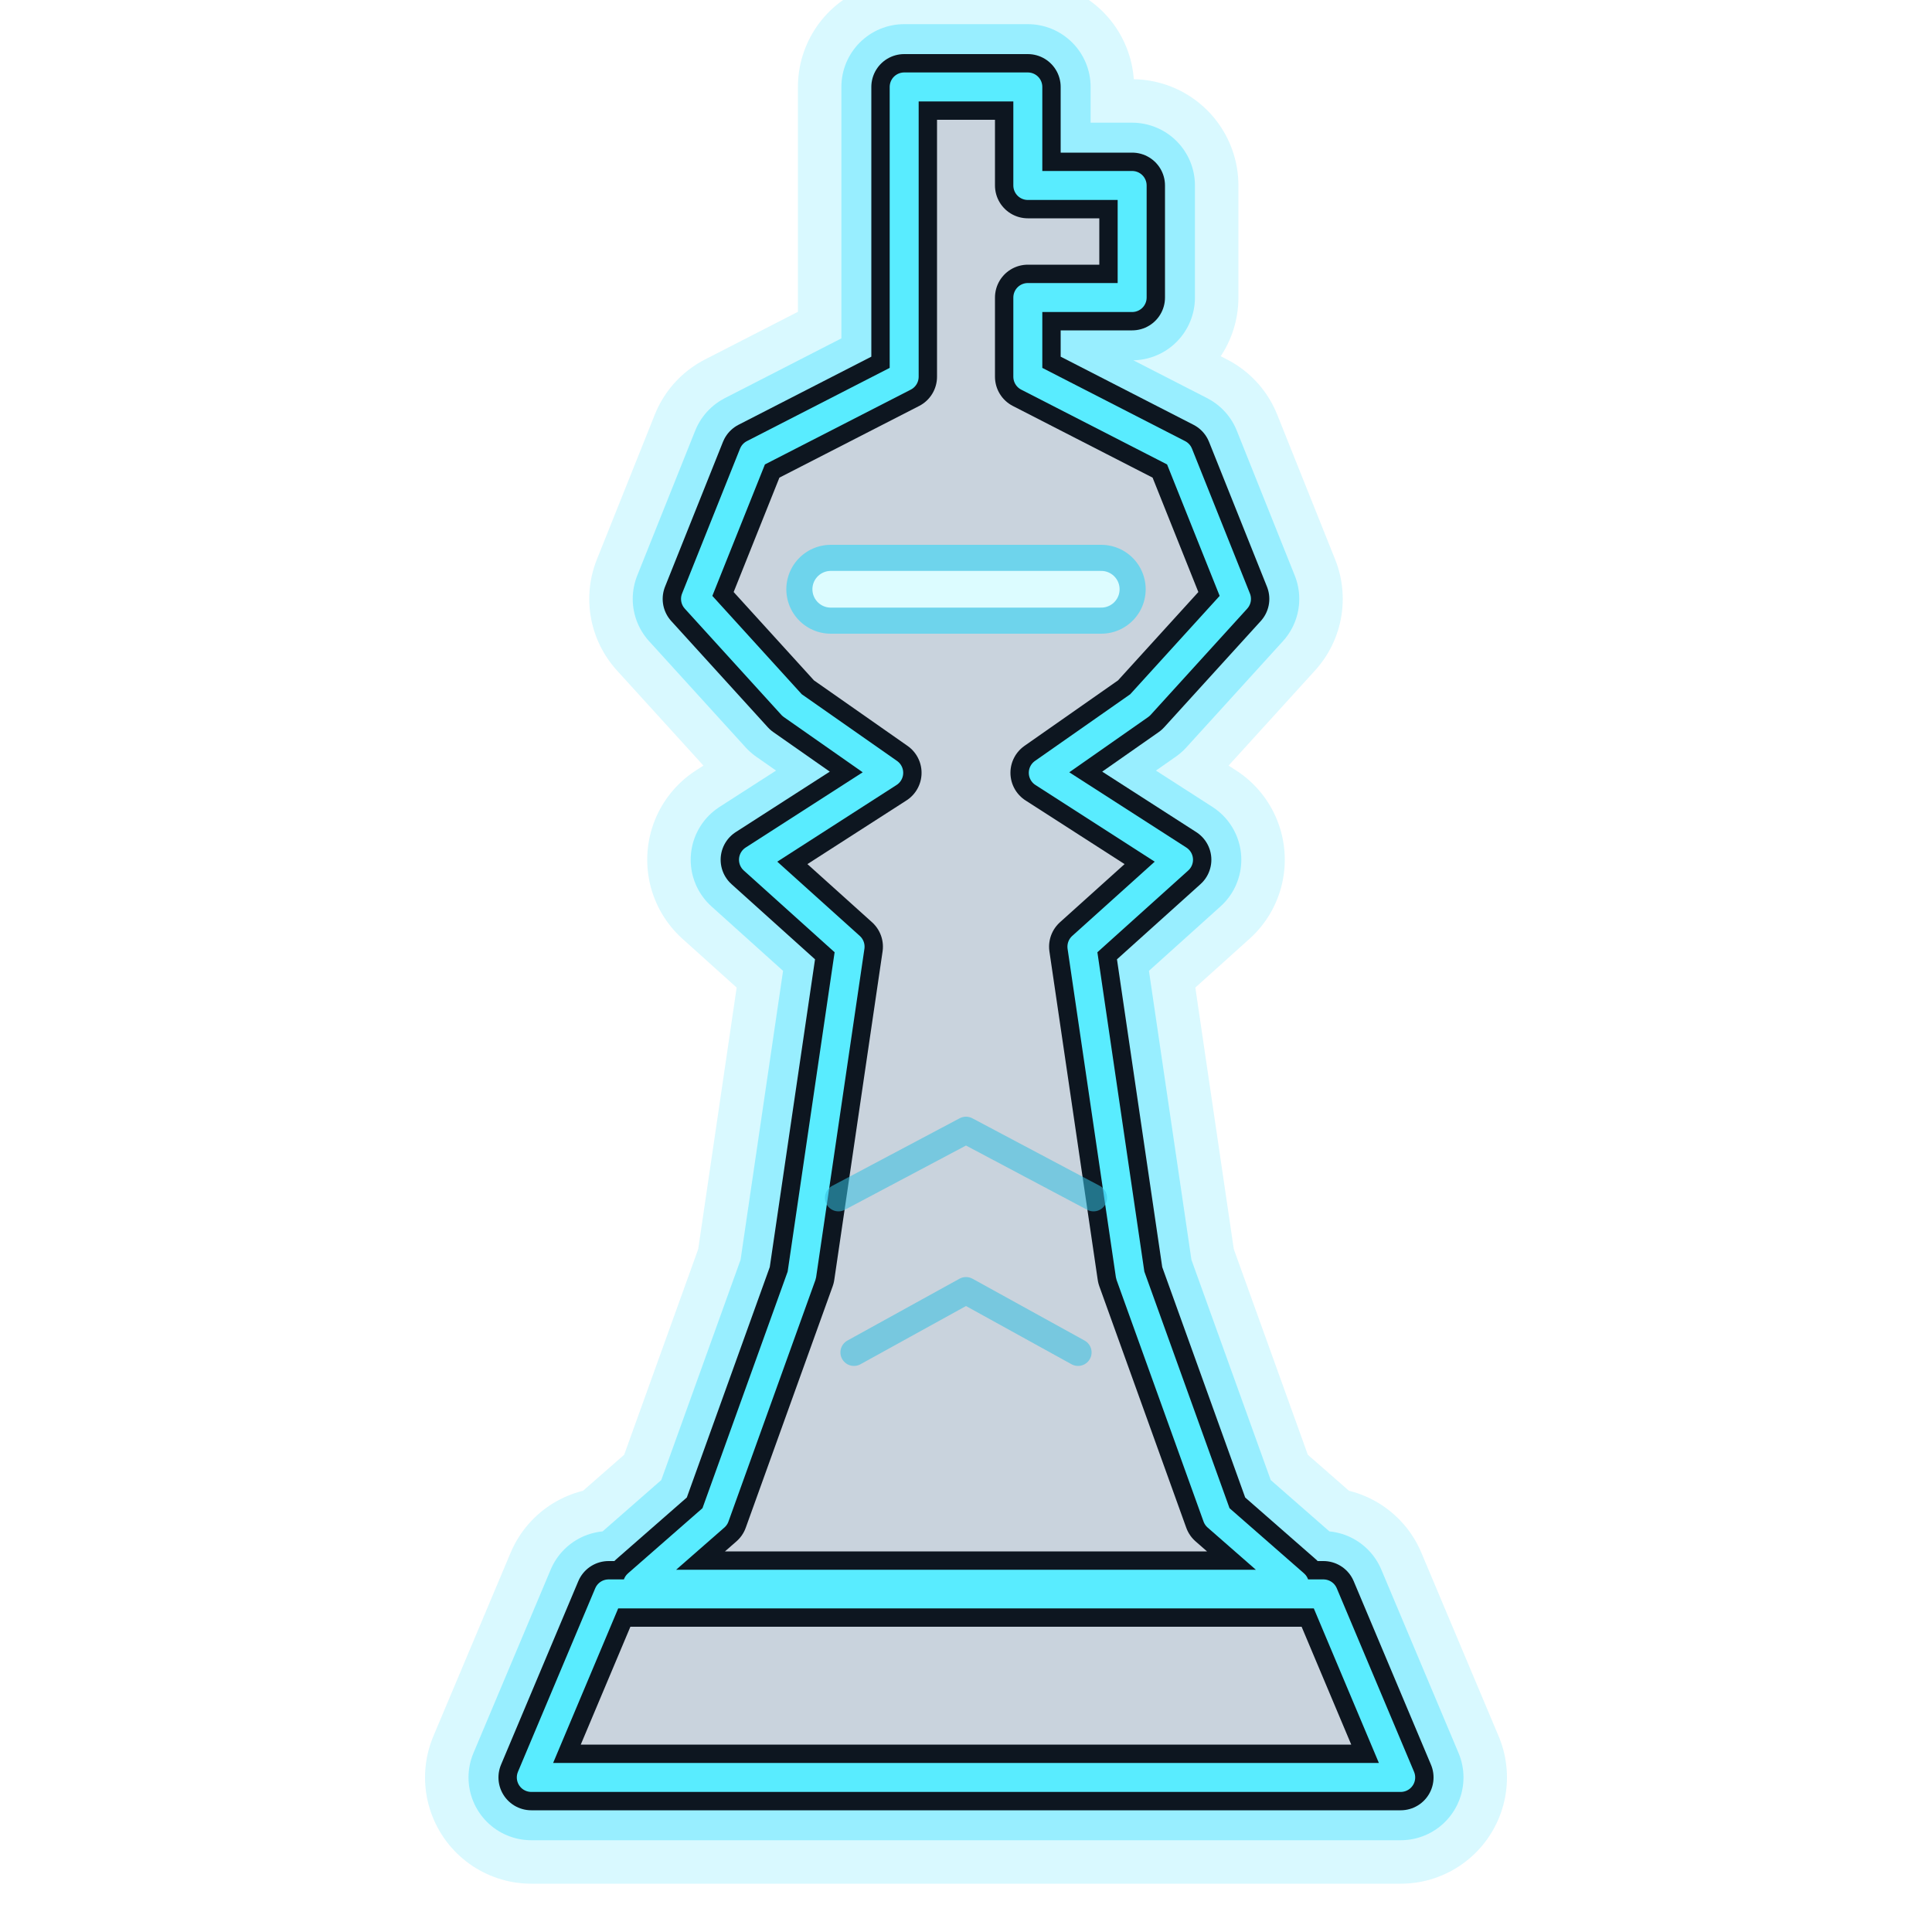
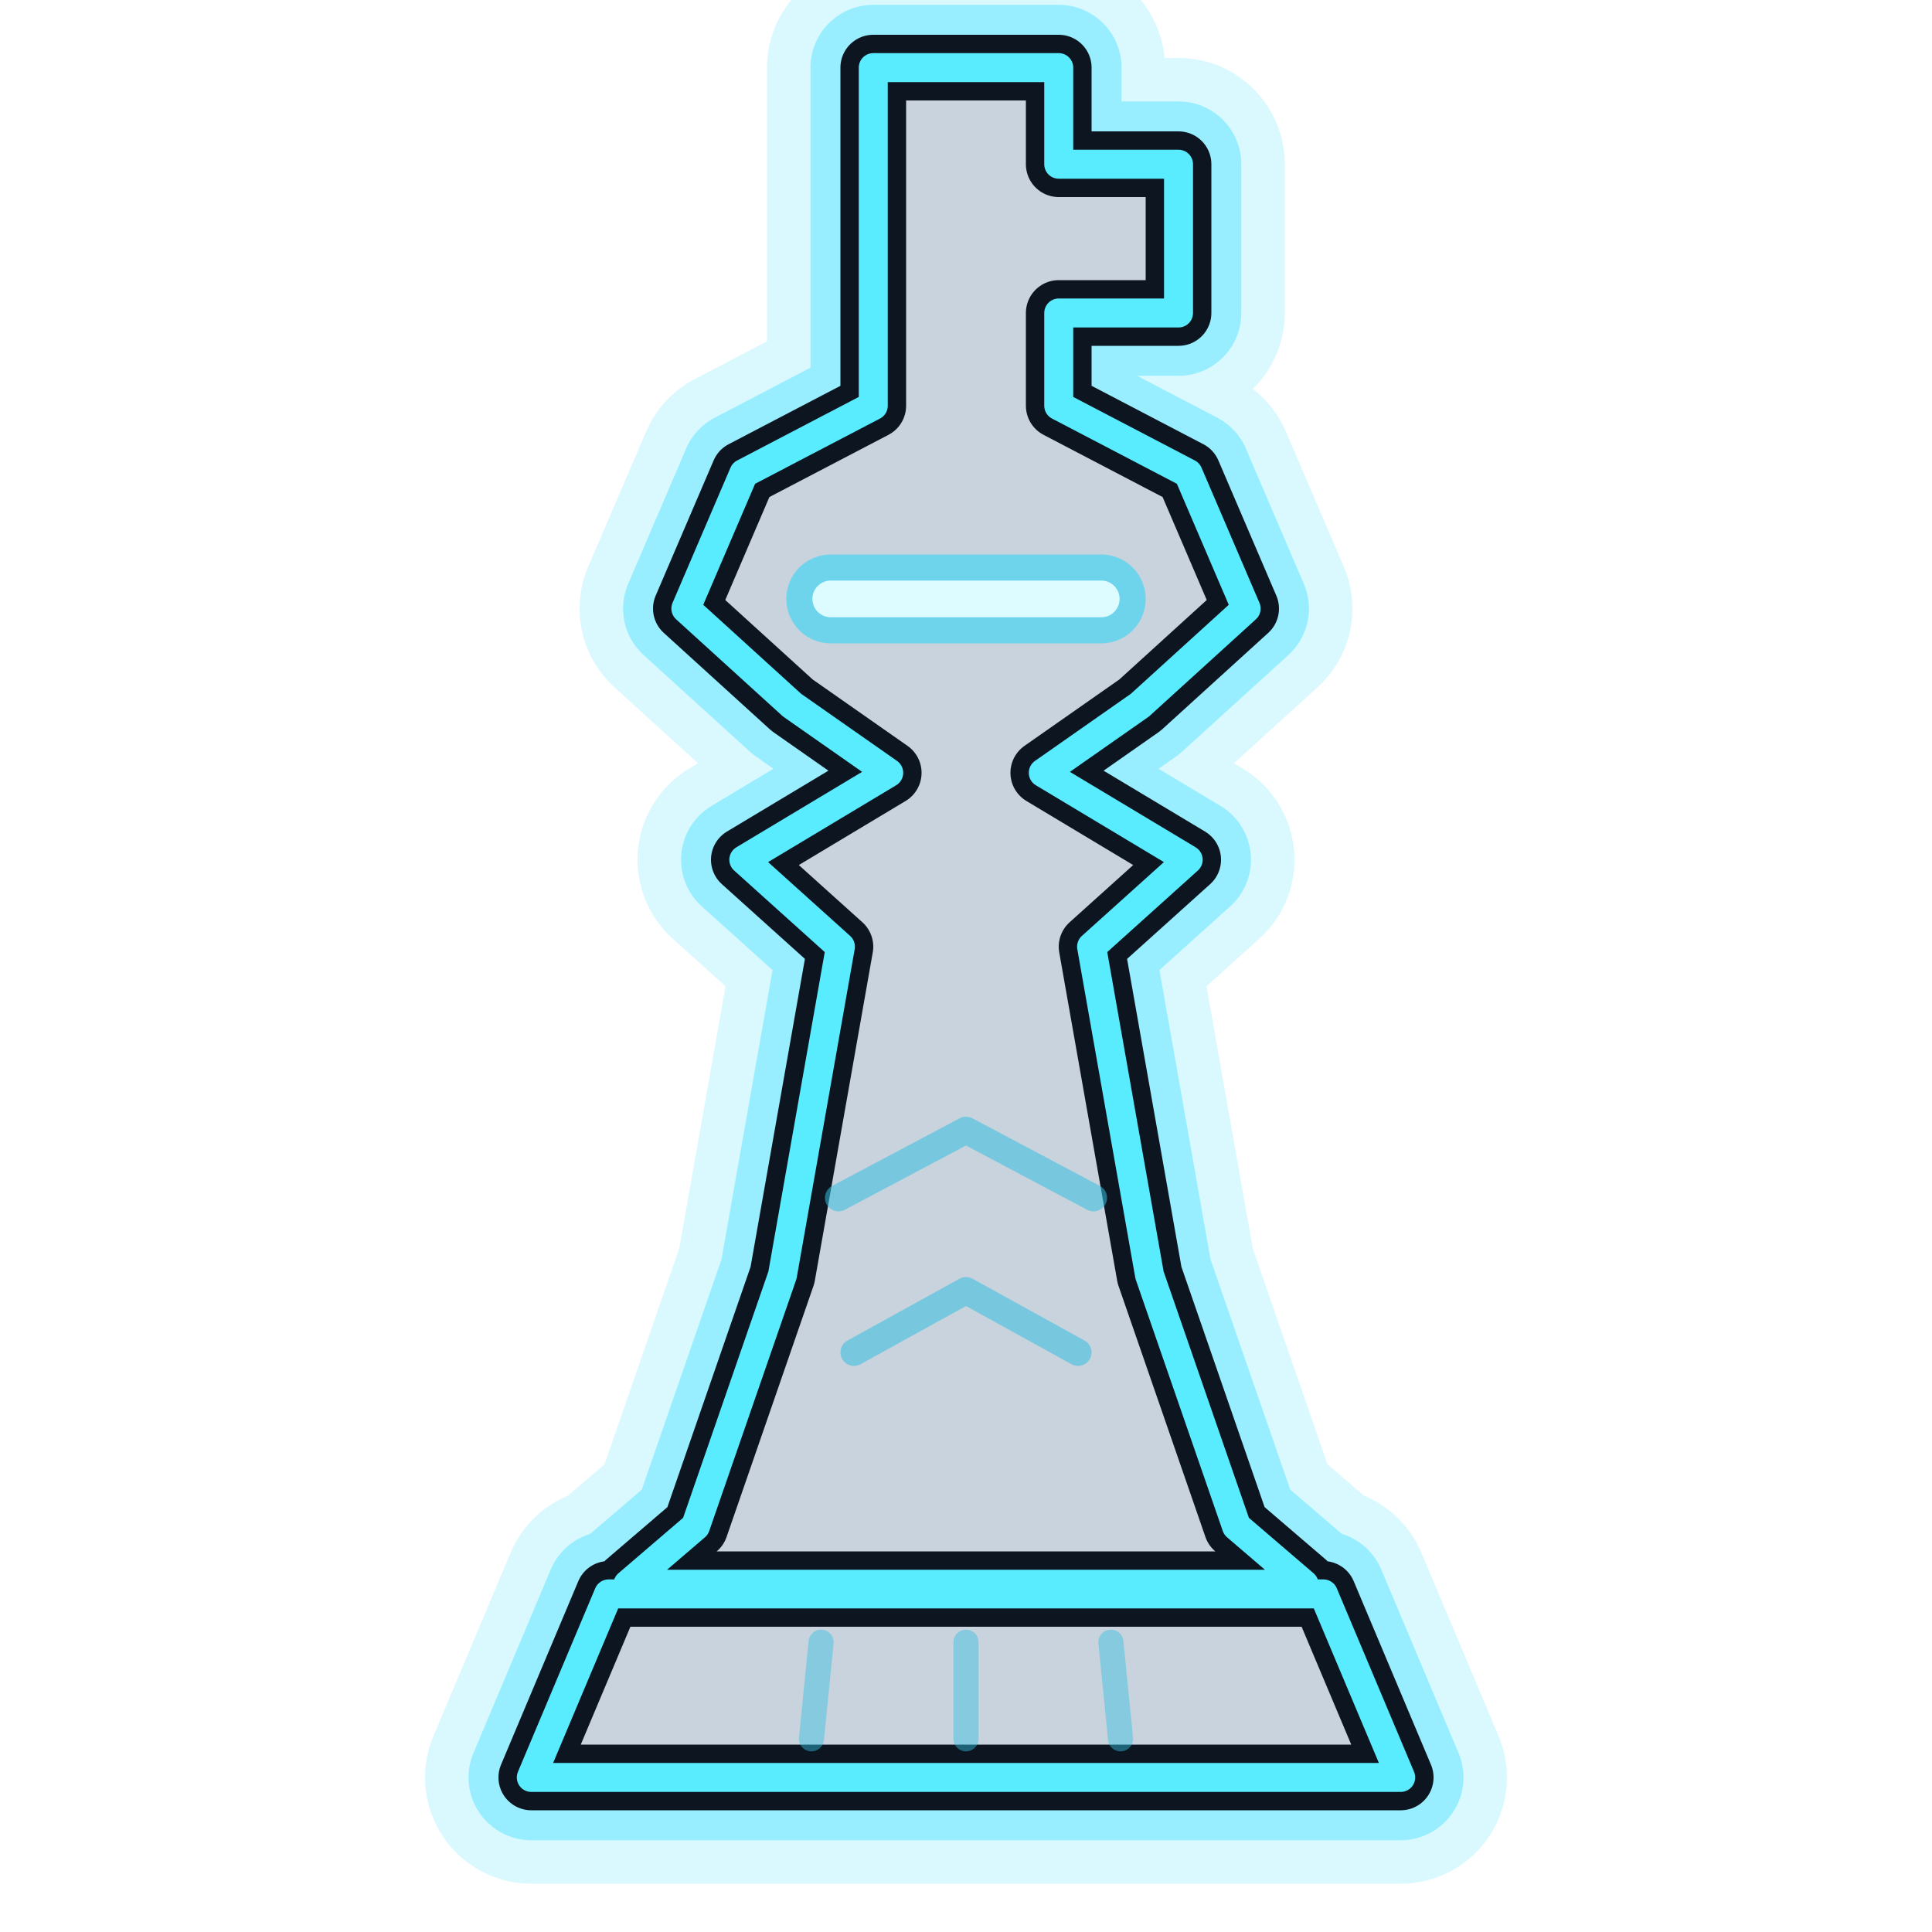
<svg xmlns="http://www.w3.org/2000/svg" viewBox="0 0 100 100">
  <g stroke-linecap="round" stroke-linejoin="round" fill="none">
-     <path d="M46.8,4.5 L53.2,4.5 L53.2,9.6 L58.6,9.6 L58.6,15.4 L53.2,15.4 L53.2,19.5 L61,23.5 L64,31 L59,36.5 L54,40 L61,44.5 L56,49 L58.5,66 L63,78.5 L67,82 L33,82 L37,78.5 L41.5,66 L44,49 L39,44.5 L46,40 L41,36.5 L36,31 L39,23.5 L46.8,19.5 Z M27.5,92 L31.5,82.5 L68.5,82.5 L72.5,92 Z" stroke="#00d5ff" stroke-width="11" opacity="0.15" />
-     <path d="M46.8,4.5 L53.2,4.5 L53.2,9.6 L58.6,9.6 L58.6,15.4 L53.2,15.4 L53.2,19.5 L61,23.5 L64,31 L59,36.5 L54,40 L61,44.5 L56,49 L58.5,66 L63,78.5 L67,82 L33,82 L37,78.5 L41.5,66 L44,49 L39,44.5 L46,40 L41,36.5 L36,31 L39,23.5 L46.8,19.5 Z M27.5,92 L31.5,82.5 L68.5,82.5 L72.5,92 Z" stroke="#00d5ff" stroke-width="6.5" opacity="0.3" />
-     <path d="M46.8,4.5 L53.2,4.5 L53.2,9.6 L58.6,9.6 L58.6,15.4 L53.2,15.4 L53.2,19.5 L61,23.5 L64,31 L59,36.5 L54,40 L61,44.5 L56,49 L58.5,66 L63,78.5 L67,82 L33,82 L37,78.5 L41.5,66 L44,49 L39,44.5 L46,40 L41,36.5 L36,31 L39,23.5 L46.8,19.5 Z M27.5,92 L31.5,82.5 L68.5,82.5 L72.5,92 Z" fill="#c9d3dd" stroke="#0d1620" stroke-width="3.4" />
-     <path d="M46.8,4.5 L53.2,4.5 L53.2,9.6 L58.6,9.6 L58.6,15.4 L53.2,15.4 L53.2,19.5 L61,23.5 L64,31 L59,36.5 L54,40 L61,44.5 L56,49 L58.5,66 L63,78.5 L67,82 L33,82 L37,78.5 L41.5,66 L44,49 L39,44.5 L46,40 L41,36.5 L36,31 L39,23.5 L46.8,19.5 Z M27.5,92 L31.5,82.5 L68.5,82.5 L72.5,92 Z" stroke="#59ecff" stroke-width="1.5" />
+     <path d="M45.2,3.5 L54.8,3.5 L54.8,8.5 L61,8.5 L61,16.2 L54.8,16.2 L54.8,21 L61.5,24.5 L64.5,31.5 L59,36.5 L54,40 L61.5,44.5 L56.5,49 L59.5,66 L64,79 L67.5,82 L32.5,82 L36,79 L40.5,66 L43.5,49 L38.5,44.5 L46,40 L41,36.5 L35.5,31.5 L38.5,24.5 L45.2,21 Z M27.5,92 L31.5,82.5 L68.5,82.5 L72.5,92 Z" stroke="#00d5ff" stroke-width="11" opacity="0.15" />
+     <path d="M45.2,3.5 L54.8,3.5 L54.8,8.5 L61,8.5 L61,16.2 L54.8,16.2 L54.8,21 L61.5,24.5 L64.5,31.5 L59,36.5 L54,40 L61.5,44.5 L56.5,49 L59.5,66 L64,79 L67.5,82 L32.5,82 L36,79 L40.5,66 L43.5,49 L38.5,44.5 L46,40 L41,36.5 L35.5,31.5 L38.5,24.5 L45.2,21 Z M27.5,92 L31.5,82.5 L68.5,82.5 L72.5,92 Z" stroke="#00d5ff" stroke-width="6.5" opacity="0.3" />
+     <path d="M45.2,3.5 L54.8,3.5 L54.8,8.5 L61,8.5 L61,16.2 L54.8,16.2 L54.8,21 L61.5,24.5 L64.5,31.5 L59,36.5 L54,40 L61.5,44.5 L56.5,49 L59.5,66 L64,79 L67.5,82 L32.5,82 L36,79 L40.5,66 L43.5,49 L38.5,44.5 L46,40 L41,36.5 L35.5,31.5 L38.5,24.5 L45.2,21 Z M27.5,92 L31.5,82.5 L68.5,82.5 L72.5,92 Z" fill="#c9d3dd" stroke="#0d1620" stroke-width="3.4" />
+     <path d="M45.2,3.5 L54.8,3.5 L54.8,8.5 L61,8.5 L61,16.2 L54.8,16.2 L54.8,21 L61.5,24.5 L64.5,31.5 L59,36.5 L54,40 L61.5,44.5 L56.5,49 L59.5,66 L64,79 L67.5,82 L32.5,82 L36,79 L40.5,66 L43.5,49 L38.5,44.5 L46,40 L41,36.5 L35.5,31.5 L38.5,24.5 L45.2,21 Z M27.5,92 L31.5,82.5 L68.5,82.5 L72.5,92 Z" stroke="#59ecff" stroke-width="1.5" />
    <path d="M43.4,62 L50,58.5 L56.6,62" stroke="#33bfe0" stroke-width="1.4" opacity="0.55" />
    <path d="M44.2,70 L50,66.8 L55.8,70" stroke="#33bfe0" stroke-width="1.4" opacity="0.55" />
-     <path d="M43,30.5 L57,30.5" stroke="#00d5ff" stroke-width="4.6" opacity="0.45" />
-     <path d="M43,30.5 L57,30.5" stroke="#dcfcff" stroke-width="1.9" />
+     <path d="M43,31 L57,31" stroke="#00d5ff" stroke-width="4.6" opacity="0.45" />
+     <path d="M43,31 L57,31" stroke="#dcfcff" stroke-width="1.9" />
+     <path d="M42.5,85 L42,90 M50,85 L50,90 M57.5,85 L58,90" stroke="#33bfe0" stroke-width="1.3" opacity="0.45" />
  </g>
</svg>
